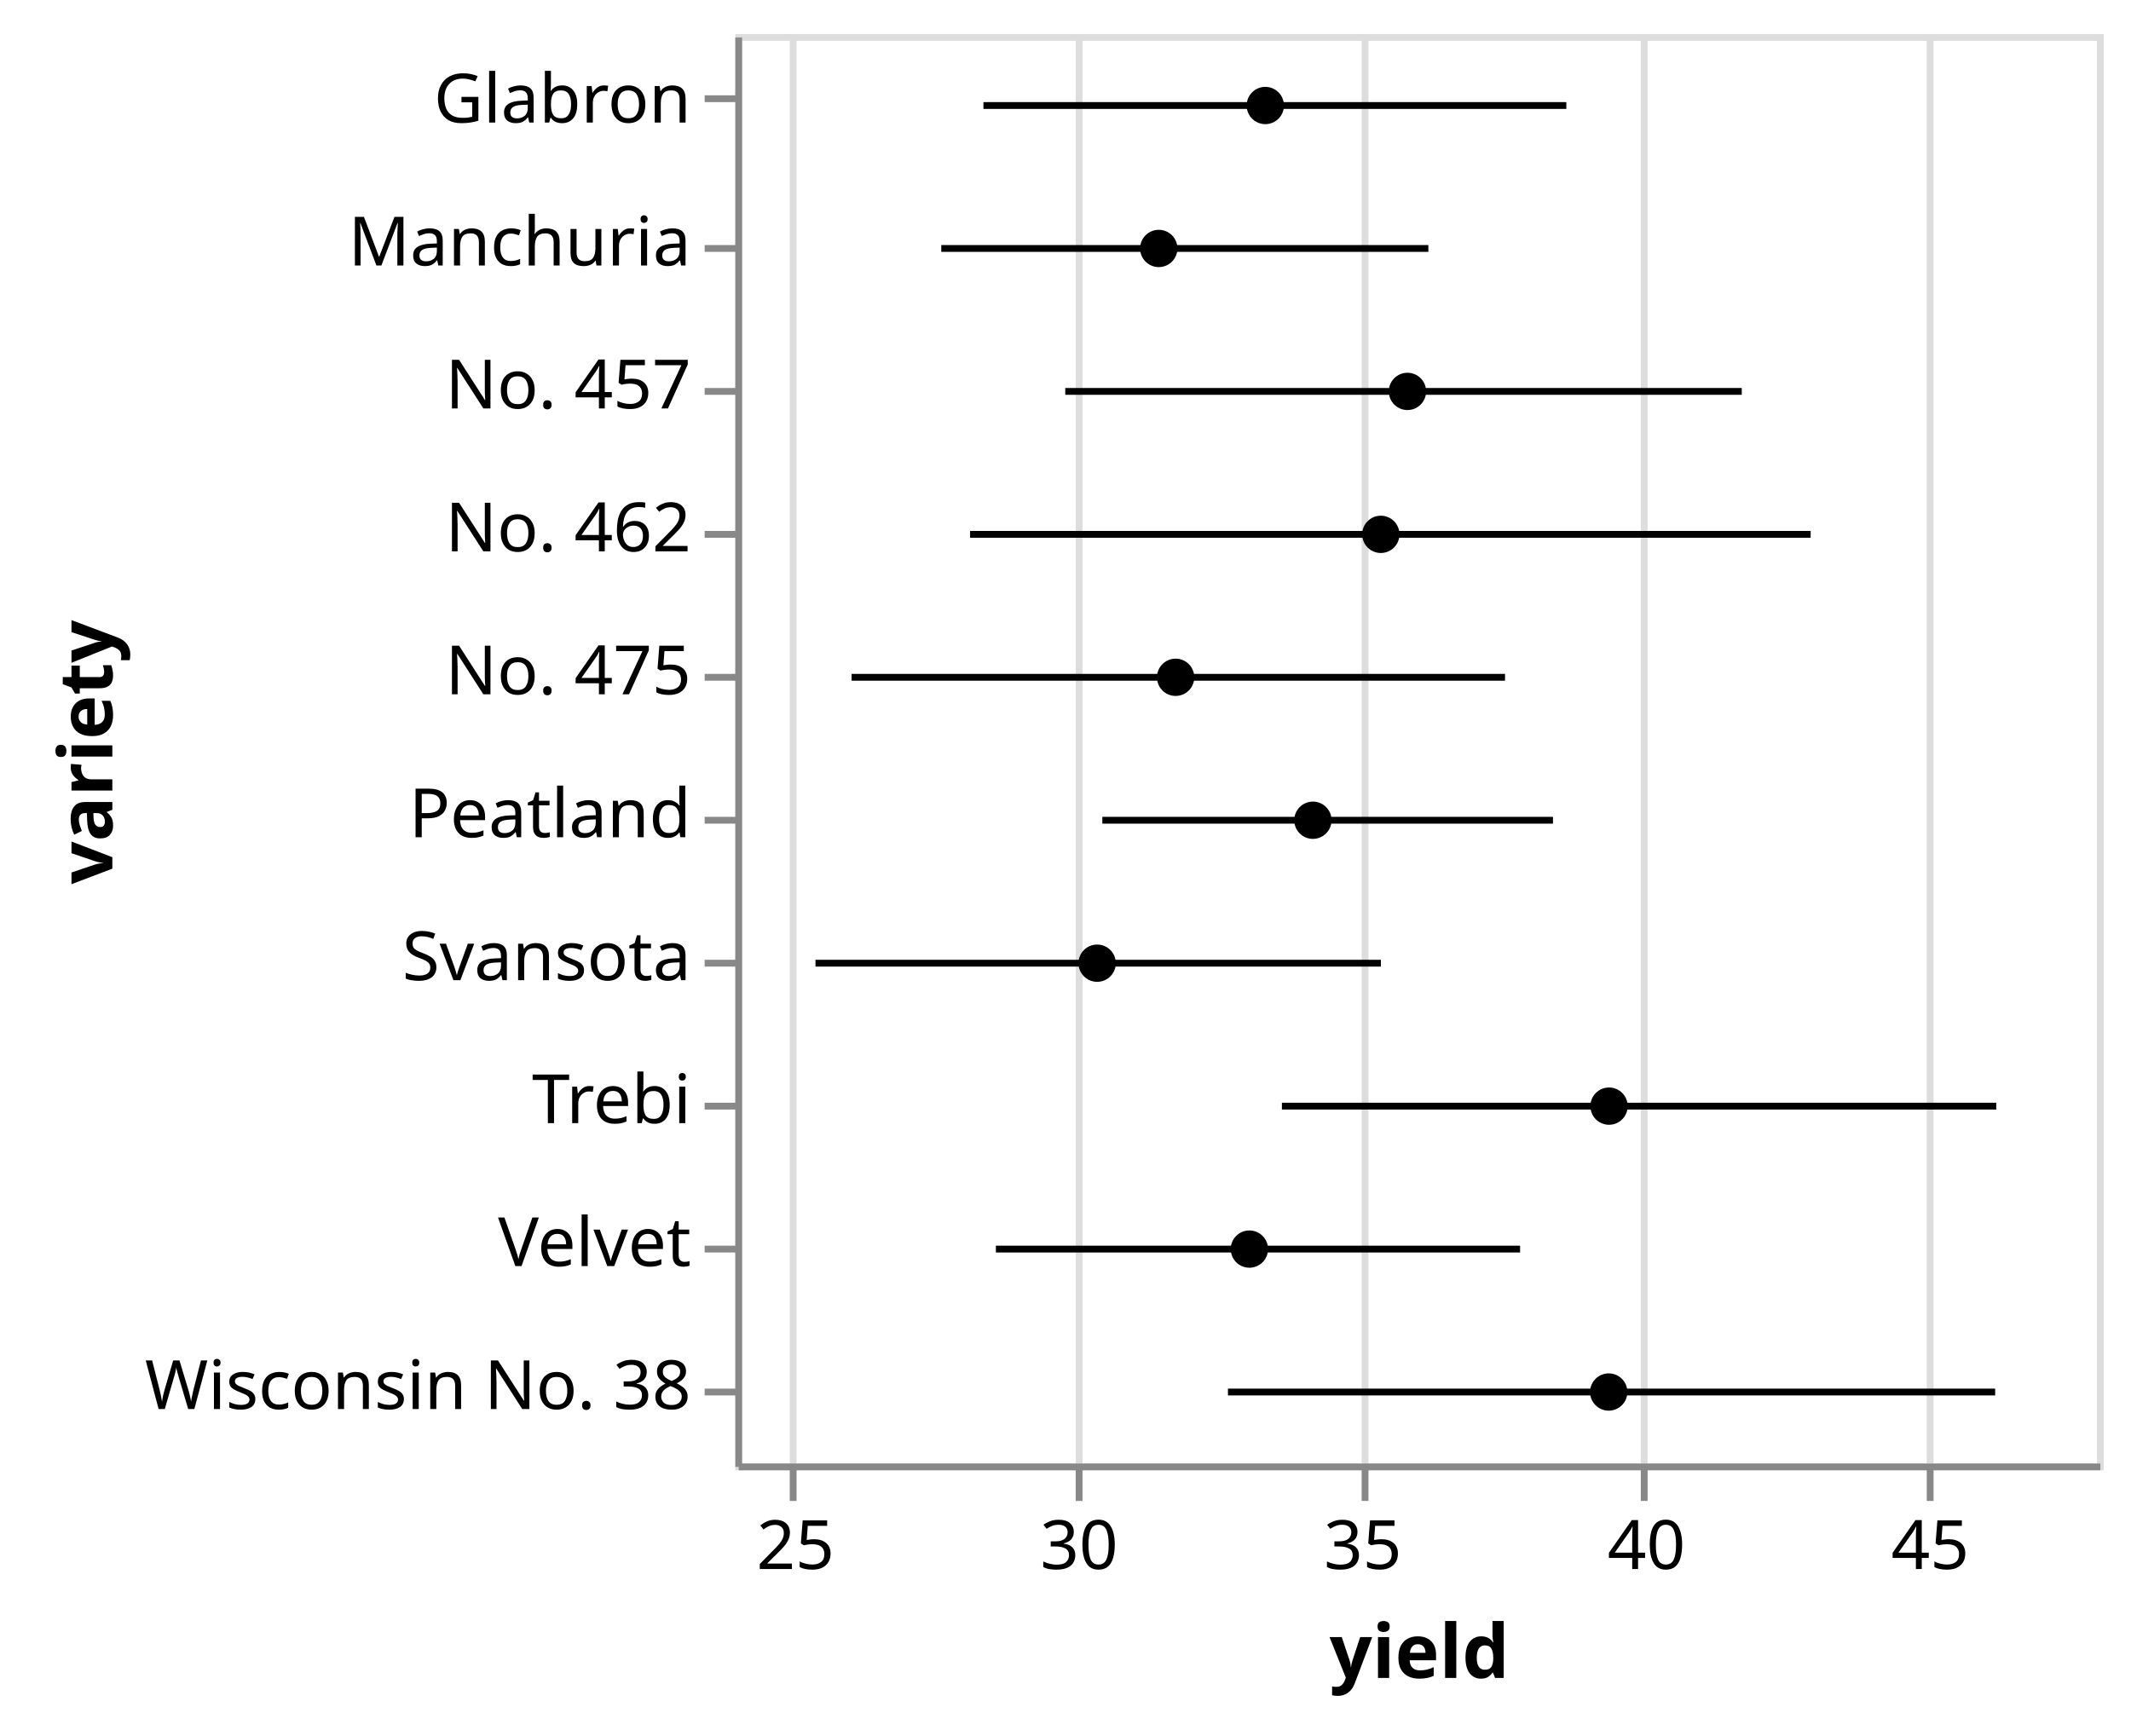
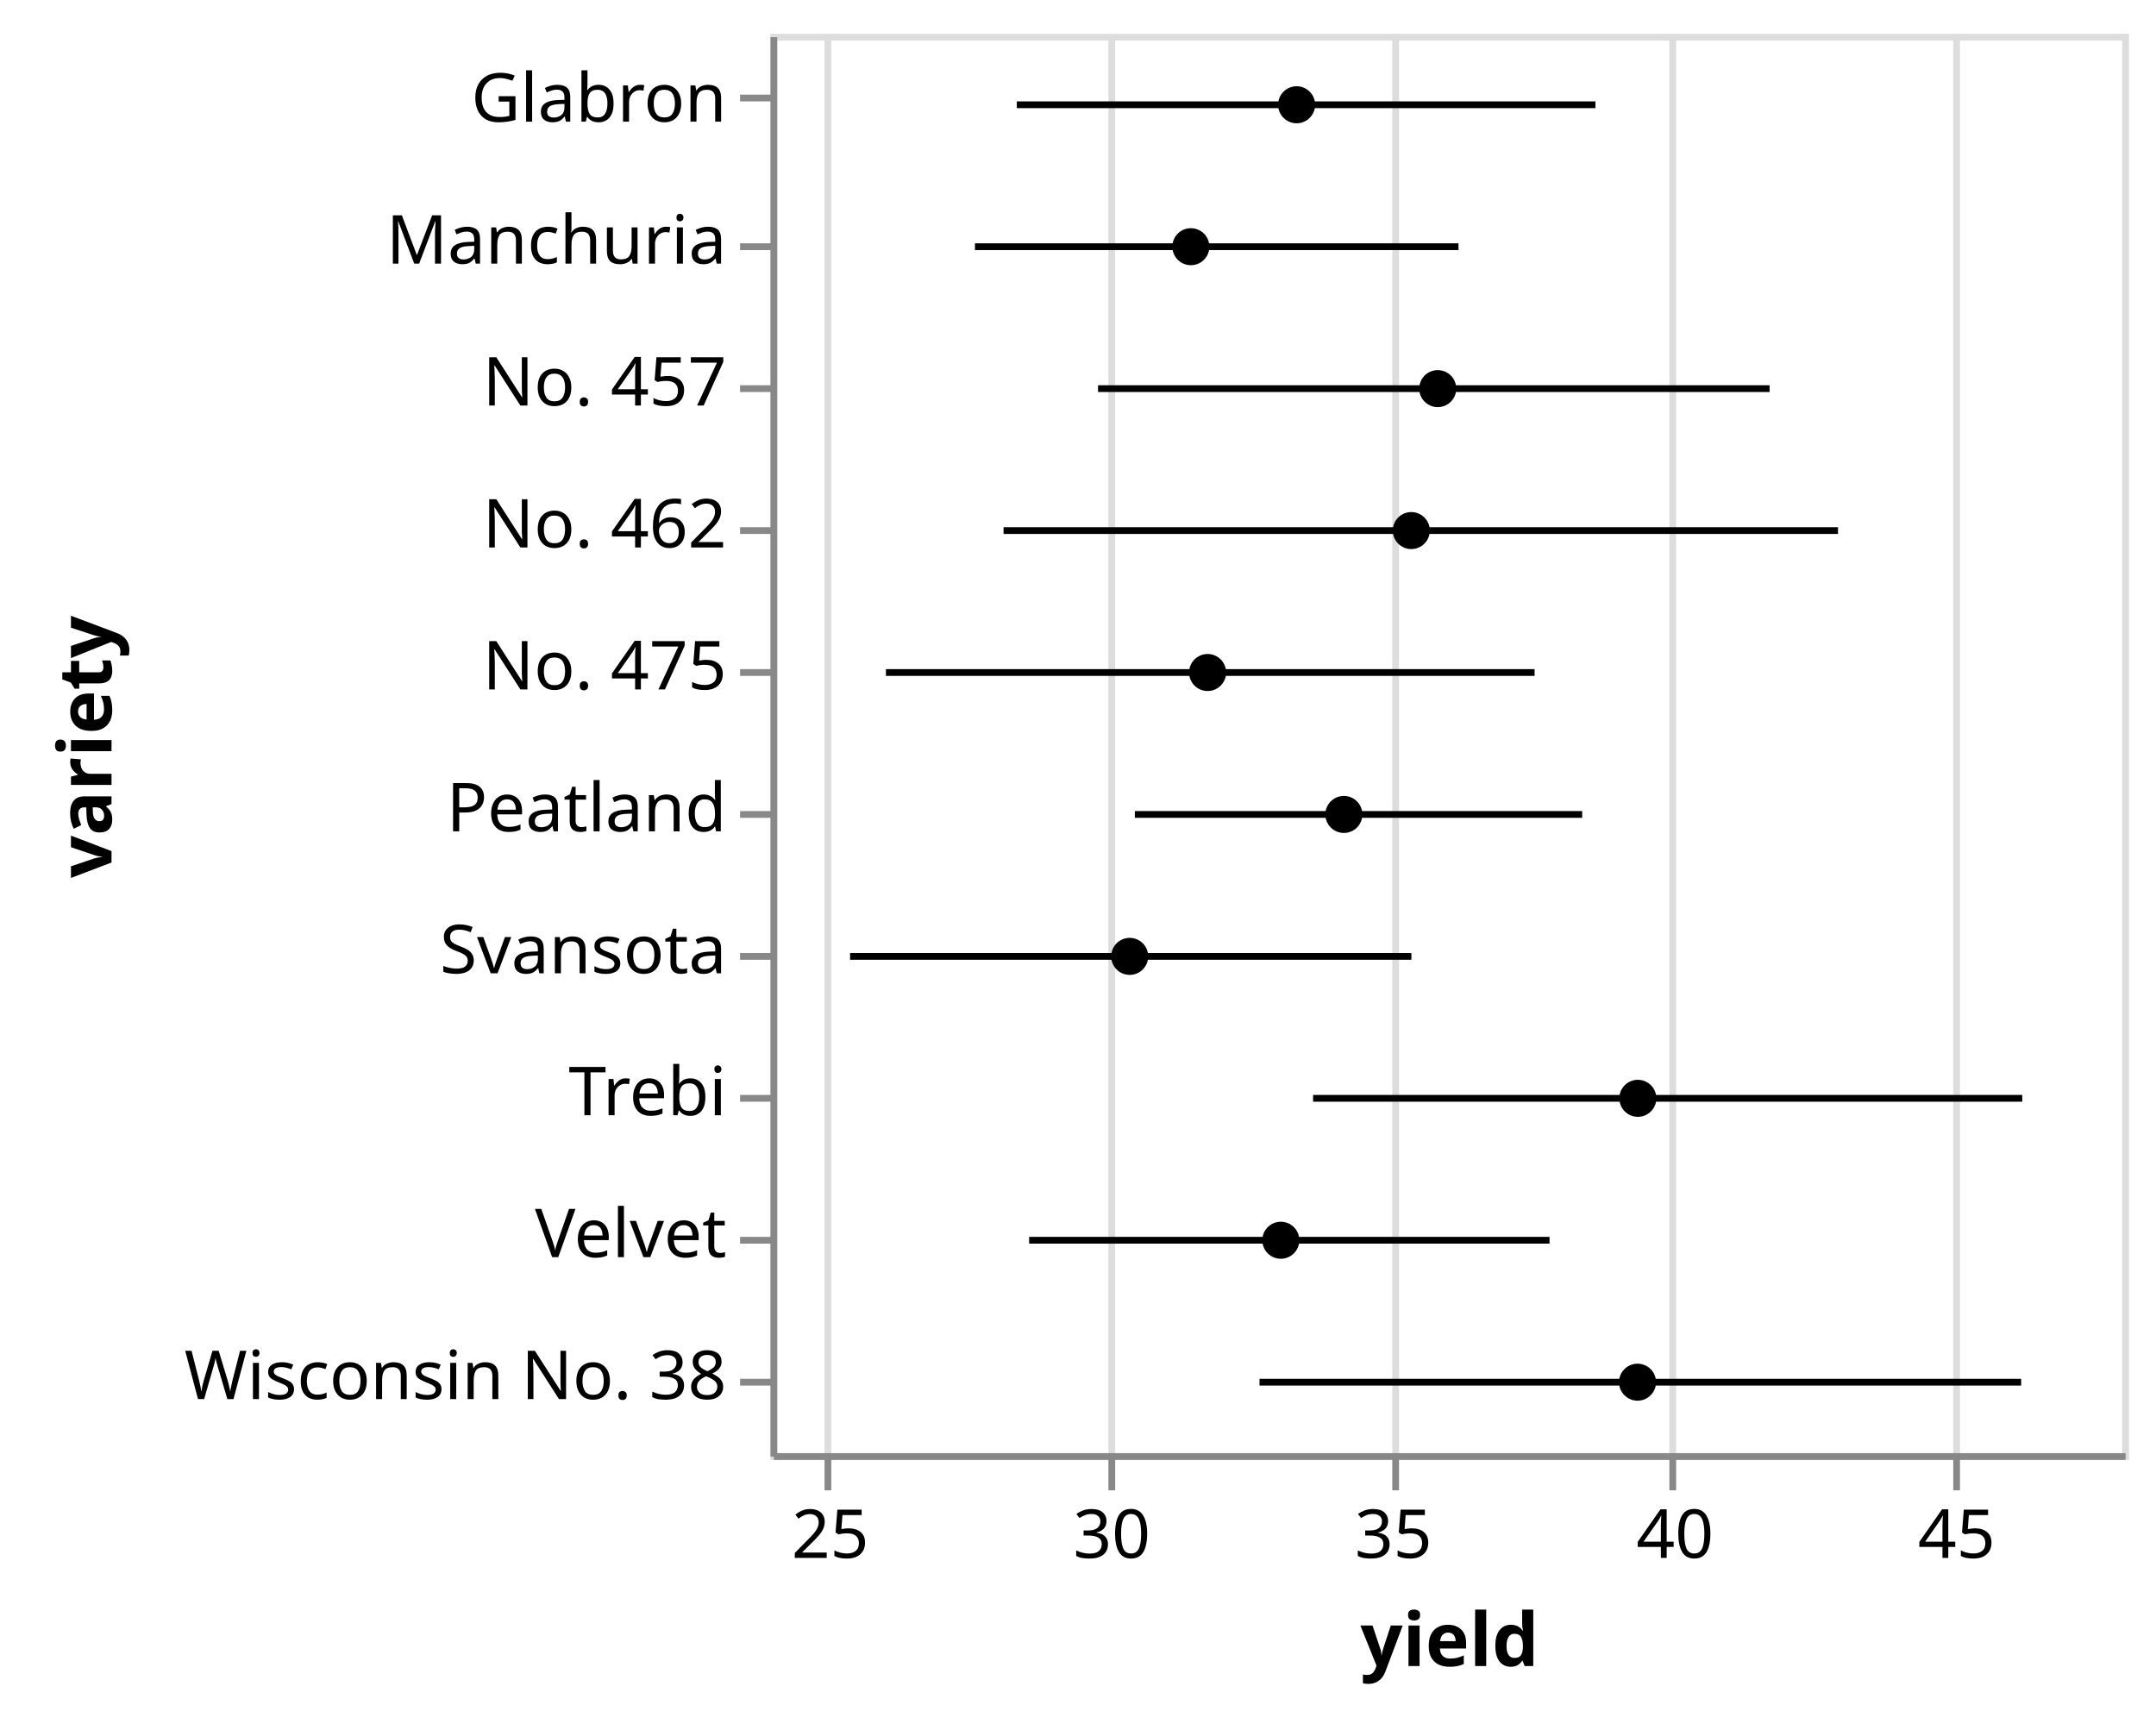
- <svg xmlns="http://www.w3.org/2000/svg" class="marks" width="313" height="255" viewBox="0 0 313 255" version="1.1">
-   <g transform="translate(108,5)">
+ <svg xmlns="http://www.w3.org/2000/svg" class="marks" width="319" height="255" viewBox="0 0 319 255" version="1.1">
+   <g transform="translate(114,5)">
    <g class="mark-group role-frame root">
      <g transform="translate(0,0)">
        <path class="background" d="M0.5,0.5h200v210h-200Z" style="fill: none; stroke: #ddd;" />
        <g>
          <g class="mark-group role-axis">
            <g transform="translate(0.5,210.5)">
              <path class="background" d="M0,0h0v0h0Z" style="pointer-events: none; fill: none;" />
              <g>
                <g class="mark-rule role-axis-grid" style="pointer-events: none;">
                  <line transform="translate(8,0)" x2="0" y2="-210" style="fill: none; stroke: #ddd; stroke-width: 1; opacity: 1;" />
                  <line transform="translate(50,0)" x2="0" y2="-210" style="fill: none; stroke: #ddd; stroke-width: 1; opacity: 1;" />
                  <line transform="translate(92,0)" x2="0" y2="-210" style="fill: none; stroke: #ddd; stroke-width: 1; opacity: 1;" />
                  <line transform="translate(133,0)" x2="0" y2="-210" style="fill: none; stroke: #ddd; stroke-width: 1; opacity: 1;" />
                  <line transform="translate(175,0)" x2="0" y2="-210" style="fill: none; stroke: #ddd; stroke-width: 1; opacity: 1;" />
                </g>
              </g>
            </g>
          </g>
          <g class="mark-rule role-mark layer_0_layer_0_marks">
            <line transform="translate(30.25405,31.5)" x2="71.542" y2="0" style="fill: none; stroke: black;" />
            <line transform="translate(36.44618,10.5)" x2="85.615" y2="0" style="fill: none; stroke: black;" />
            <line transform="translate(11.77778,136.5)" x2="83.049" y2="0" style="fill: none; stroke: black;" />
            <line transform="translate(38.27256,178.5)" x2="76.997" y2="0" style="fill: none; stroke: black;" />
            <line transform="translate(80.2847,157.5)" x2="104.924" y2="0" style="fill: none; stroke: black;" />
            <line transform="translate(48.46703,52.5)" x2="99.362" y2="0" style="fill: none; stroke: black;" />
            <line transform="translate(34.4867,73.5)" x2="123.461" y2="0" style="fill: none; stroke: black;" />
            <line transform="translate(53.91147,115.5)" x2="66.187" y2="0" style="fill: none; stroke: black;" />
            <line transform="translate(17.08275,94.5)" x2="95.973" y2="0" style="fill: none; stroke: black;" />
            <line transform="translate(72.3588,199.5)" x2="112.689" y2="0" style="fill: none; stroke: black;" />
          </g>
          <g class="mark-symbol role-mark layer_1_marks">
            <path transform="translate(62.19908,31.5)" d="M2.739,0A2.739,2.739,0,1,1,-2.739,0A2.739,2.739,0,1,1,2.739,0" style="fill: black; stroke-width: 2;" />
            <path transform="translate(77.84722,10.5)" d="M2.739,0A2.739,2.739,0,1,1,-2.739,0A2.739,2.739,0,1,1,2.739,0" style="fill: black; stroke-width: 2;" />
            <path transform="translate(53.14815,136.5)" d="M2.739,0A2.739,2.739,0,1,1,-2.739,0A2.739,2.739,0,1,1,2.739,0" style="fill: black; stroke-width: 2;" />
            <path transform="translate(75.50924,178.5)" d="M2.739,0A2.739,2.739,0,1,1,-2.739,0A2.739,2.739,0,1,1,2.739,0" style="fill: black; stroke-width: 2;" />
            <path transform="translate(128.3333,157.5)" d="M2.739,0A2.739,2.739,0,1,1,-2.739,0A2.739,2.739,0,1,1,2.739,0" style="fill: black; stroke-width: 2;" />
            <path transform="translate(98.72687,52.5)" d="M2.739,0A2.739,2.739,0,1,1,-2.739,0A2.739,2.739,0,1,1,2.739,0" style="fill: black; stroke-width: 2;" />
            <path transform="translate(94.81484,73.5)" d="M2.739,0A2.739,2.739,0,1,1,-2.739,0A2.739,2.739,0,1,1,2.739,0" style="fill: black; stroke-width: 2;" />
            <path transform="translate(84.83797,115.5)" d="M2.739,0A2.739,2.739,0,1,1,-2.739,0A2.739,2.739,0,1,1,2.739,0" style="fill: black; stroke-width: 2;" />
            <path transform="translate(64.67592,94.5)" d="M2.739,0A2.739,2.739,0,1,1,-2.739,0A2.739,2.739,0,1,1,2.739,0" style="fill: black; stroke-width: 2;" />
            <path transform="translate(128.287,199.5)" d="M2.739,0A2.739,2.739,0,1,1,-2.739,0A2.739,2.739,0,1,1,2.739,0" style="fill: black; stroke-width: 2;" />
          </g>
          <g class="mark-group role-axis">
            <g transform="translate(0.5,210.5)">
              <path class="background" d="M0,0h0v0h0Z" style="pointer-events: none; fill: none;" />
              <g>
                <g class="mark-rule role-axis-tick" style="pointer-events: none;">
                  <line transform="translate(8,0)" x2="0" y2="5" style="fill: none; stroke: #888; stroke-width: 1; opacity: 1;" />
                  <line transform="translate(50,0)" x2="0" y2="5" style="fill: none; stroke: #888; stroke-width: 1; opacity: 1;" />
                  <line transform="translate(92,0)" x2="0" y2="5" style="fill: none; stroke: #888; stroke-width: 1; opacity: 1;" />
                  <line transform="translate(133,0)" x2="0" y2="5" style="fill: none; stroke: #888; stroke-width: 1; opacity: 1;" />
                  <line transform="translate(175,0)" x2="0" y2="5" style="fill: none; stroke: #888; stroke-width: 1; opacity: 1;" />
                </g>
                <g class="mark-text role-axis-label" style="pointer-events: none;">
                  <text text-anchor="middle" transform="translate(8.333333,15)" style="font-family: sans-serif; font-size: 10px; fill: #000; opacity: 1;">25</text>
                  <text text-anchor="middle" transform="translate(50,15)" style="font-family: sans-serif; font-size: 10px; fill: #000; opacity: 1;">30</text>
                  <text text-anchor="middle" transform="translate(91.66667,15)" style="font-family: sans-serif; font-size: 10px; fill: #000; opacity: 1;">35</text>
                  <text text-anchor="middle" transform="translate(133.3333,15)" style="font-family: sans-serif; font-size: 10px; fill: #000; opacity: 1;">40</text>
                  <text text-anchor="middle" transform="translate(175,15)" style="font-family: sans-serif; font-size: 10px; fill: #000; opacity: 1;">45</text>
                </g>
                <g class="mark-rule role-axis-domain" style="pointer-events: none;">
                  <line transform="translate(0,0)" x2="200" y2="0" style="fill: none; stroke: #888; stroke-width: 1; opacity: 1;" />
                </g>
                <g class="mark-text role-axis-title" style="pointer-events: none;">
                  <text text-anchor="middle" transform="translate(100,31)" style="font-family: sans-serif; font-size: 11px; font-weight: bold; fill: #000; opacity: 1;">yield</text>
                </g>
              </g>
            </g>
          </g>
          <g class="mark-group role-axis">
            <g transform="translate(0.5,0.5)">
              <path class="background" d="M0,0h0v0h0Z" style="pointer-events: none; fill: none;" />
              <g>
                <g class="mark-rule role-axis-tick" style="pointer-events: none;">
                  <line transform="translate(0,9)" x2="-5" y2="0" style="fill: none; stroke: #888; stroke-width: 1; opacity: 1;" />
                  <line transform="translate(0,31)" x2="-5" y2="0" style="fill: none; stroke: #888; stroke-width: 1; opacity: 1;" />
                  <line transform="translate(0,52)" x2="-5" y2="0" style="fill: none; stroke: #888; stroke-width: 1; opacity: 1;" />
                  <line transform="translate(0,73)" x2="-5" y2="0" style="fill: none; stroke: #888; stroke-width: 1; opacity: 1;" />
                  <line transform="translate(0,94)" x2="-5" y2="0" style="fill: none; stroke: #888; stroke-width: 1; opacity: 1;" />
                  <line transform="translate(0,115)" x2="-5" y2="0" style="fill: none; stroke: #888; stroke-width: 1; opacity: 1;" />
                  <line transform="translate(0,136)" x2="-5" y2="0" style="fill: none; stroke: #888; stroke-width: 1; opacity: 1;" />
                  <line transform="translate(0,157)" x2="-5" y2="0" style="fill: none; stroke: #888; stroke-width: 1; opacity: 1;" />
                  <line transform="translate(0,178)" x2="-5" y2="0" style="fill: none; stroke: #888; stroke-width: 1; opacity: 1;" />
                  <line transform="translate(0,199)" x2="-5" y2="0" style="fill: none; stroke: #888; stroke-width: 1; opacity: 1;" />
                </g>
                <g class="mark-text role-axis-label" style="pointer-events: none;">
                  <text text-anchor="end" transform="translate(-7,12.5)" style="font-family: sans-serif; font-size: 10px; fill: #000; opacity: 1;">Glabron</text>
                  <text text-anchor="end" transform="translate(-7,33.5)" style="font-family: sans-serif; font-size: 10px; fill: #000; opacity: 1;">Manchuria</text>
                  <text text-anchor="end" transform="translate(-7,54.5)" style="font-family: sans-serif; font-size: 10px; fill: #000; opacity: 1;">No. 457</text>
                  <text text-anchor="end" transform="translate(-7,75.5)" style="font-family: sans-serif; font-size: 10px; fill: #000; opacity: 1;">No. 462</text>
                  <text text-anchor="end" transform="translate(-7,96.5)" style="font-family: sans-serif; font-size: 10px; fill: #000; opacity: 1;">No. 475</text>
                  <text text-anchor="end" transform="translate(-7,117.5)" style="font-family: sans-serif; font-size: 10px; fill: #000; opacity: 1;">Peatland</text>
                  <text text-anchor="end" transform="translate(-7,138.5)" style="font-family: sans-serif; font-size: 10px; fill: #000; opacity: 1;">Svansota</text>
                  <text text-anchor="end" transform="translate(-7,159.5)" style="font-family: sans-serif; font-size: 10px; fill: #000; opacity: 1;">Trebi</text>
                  <text text-anchor="end" transform="translate(-7,180.5)" style="font-family: sans-serif; font-size: 10px; fill: #000; opacity: 1;">Velvet</text>
                  <text text-anchor="end" transform="translate(-7,201.5)" style="font-family: sans-serif; font-size: 10px; fill: #000; opacity: 1;">Wisconsin No. 38</text>
                </g>
                <g class="mark-rule role-axis-domain" style="pointer-events: none;">
                  <line transform="translate(0,0)" x2="0" y2="210" style="fill: none; stroke: #888; stroke-width: 1; opacity: 1;" />
                </g>
                <g class="mark-text role-axis-title" style="pointer-events: none;">
-                   <text text-anchor="middle" transform="translate(-90,105) rotate(-90) translate(0,-2)" style="font-family: sans-serif; font-size: 11px; font-weight: bold; fill: #000; opacity: 1;">variety</text>
+                   <text text-anchor="middle" transform="translate(-96,105) rotate(-90) translate(0,-2)" style="font-family: sans-serif; font-size: 11px; font-weight: bold; fill: #000; opacity: 1;">variety</text>
                </g>
              </g>
            </g>
          </g>
        </g>
      </g>
    </g>
  </g>
</svg>
